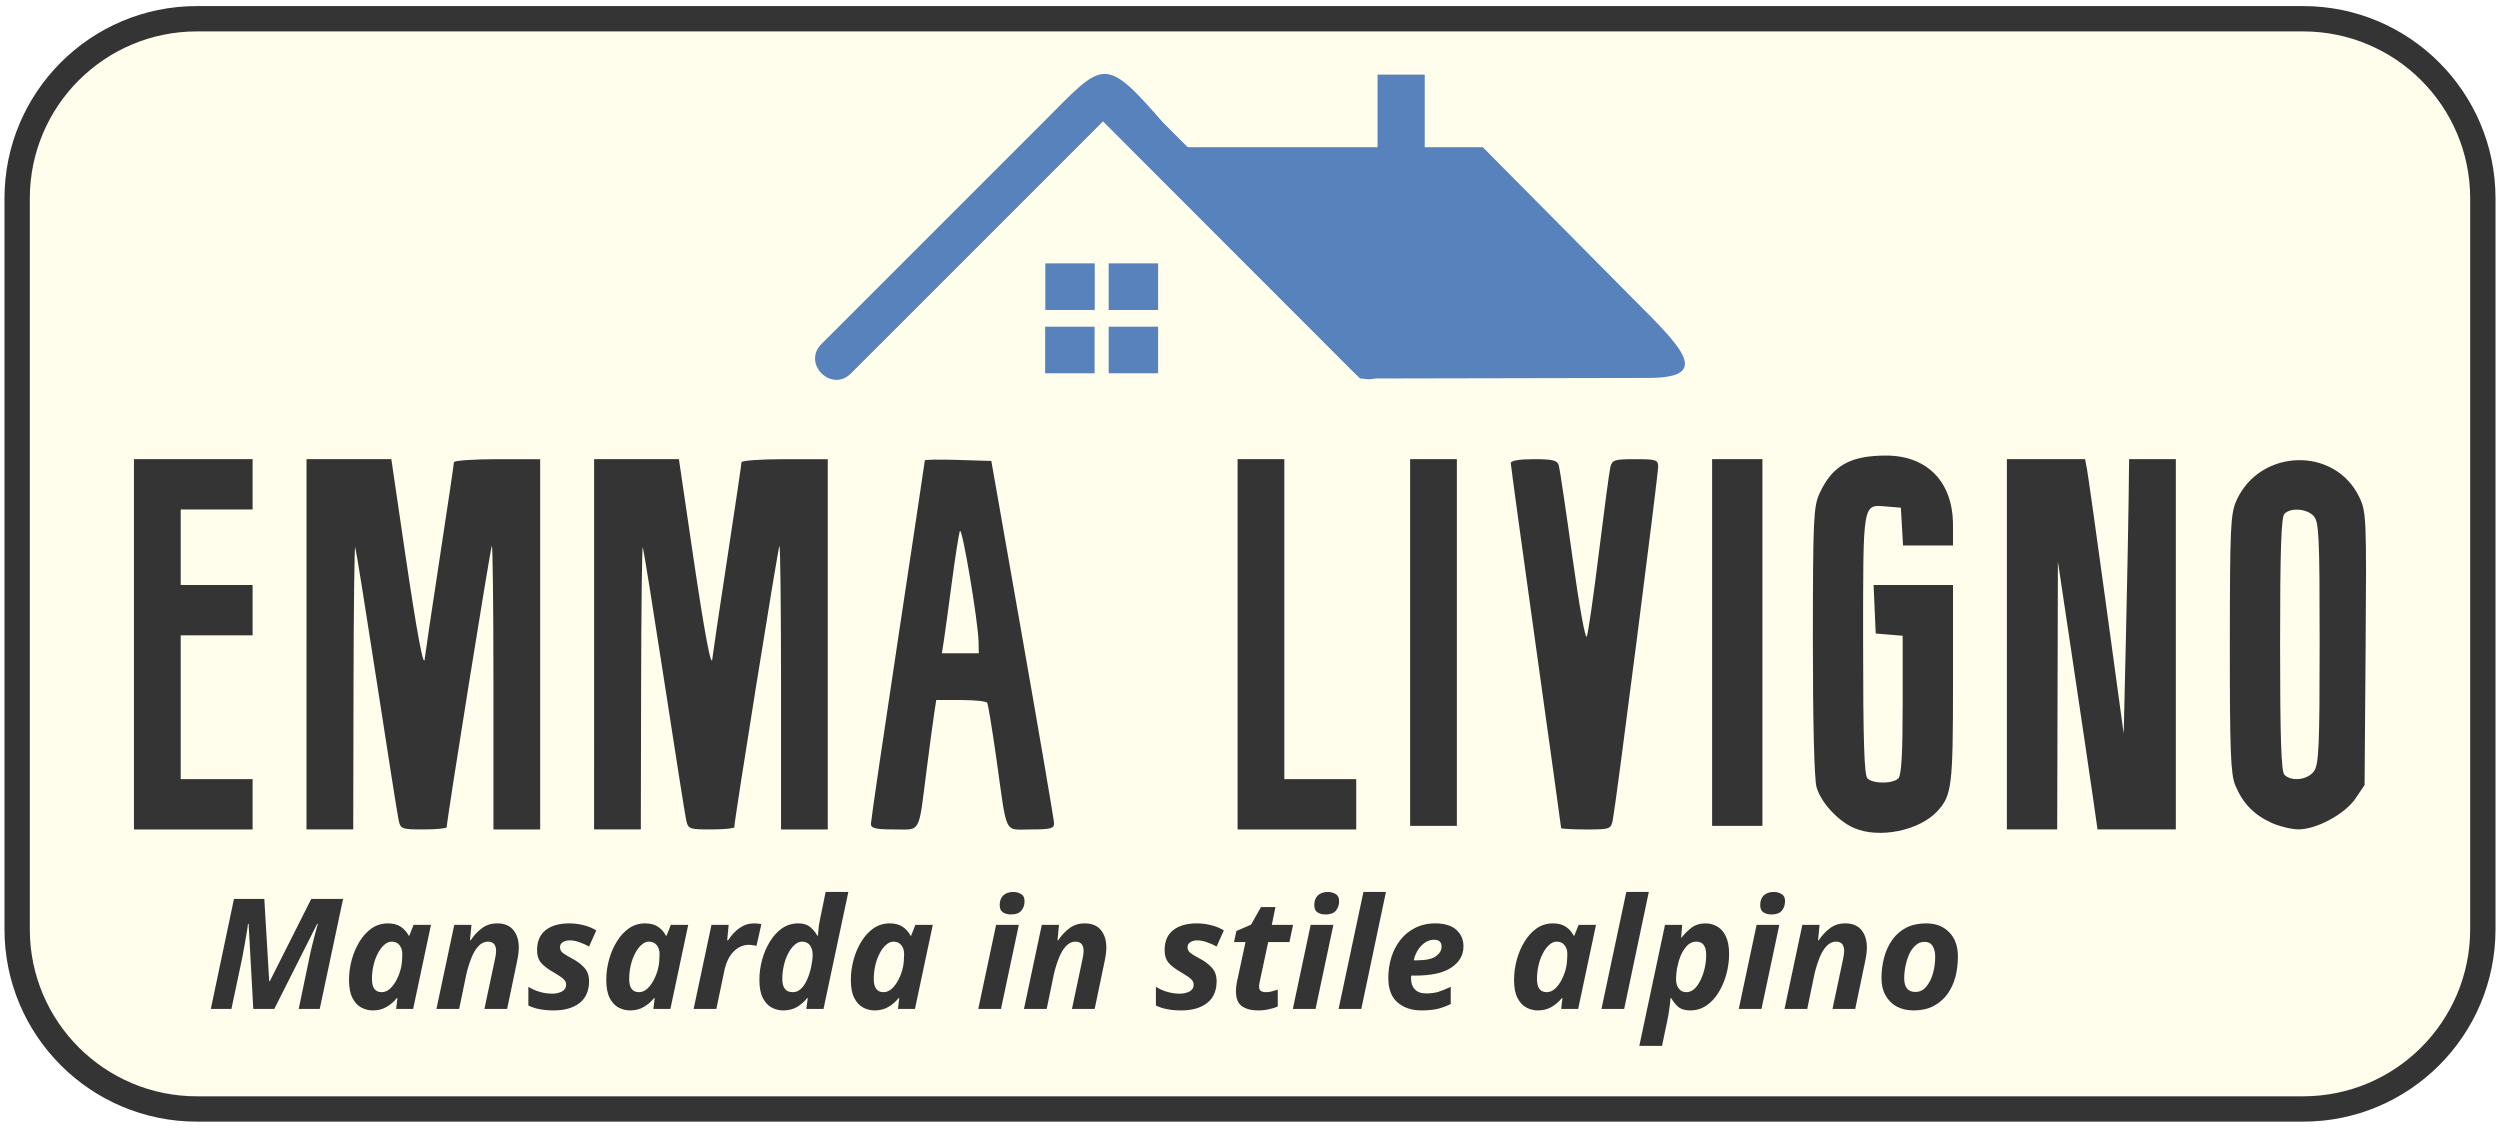
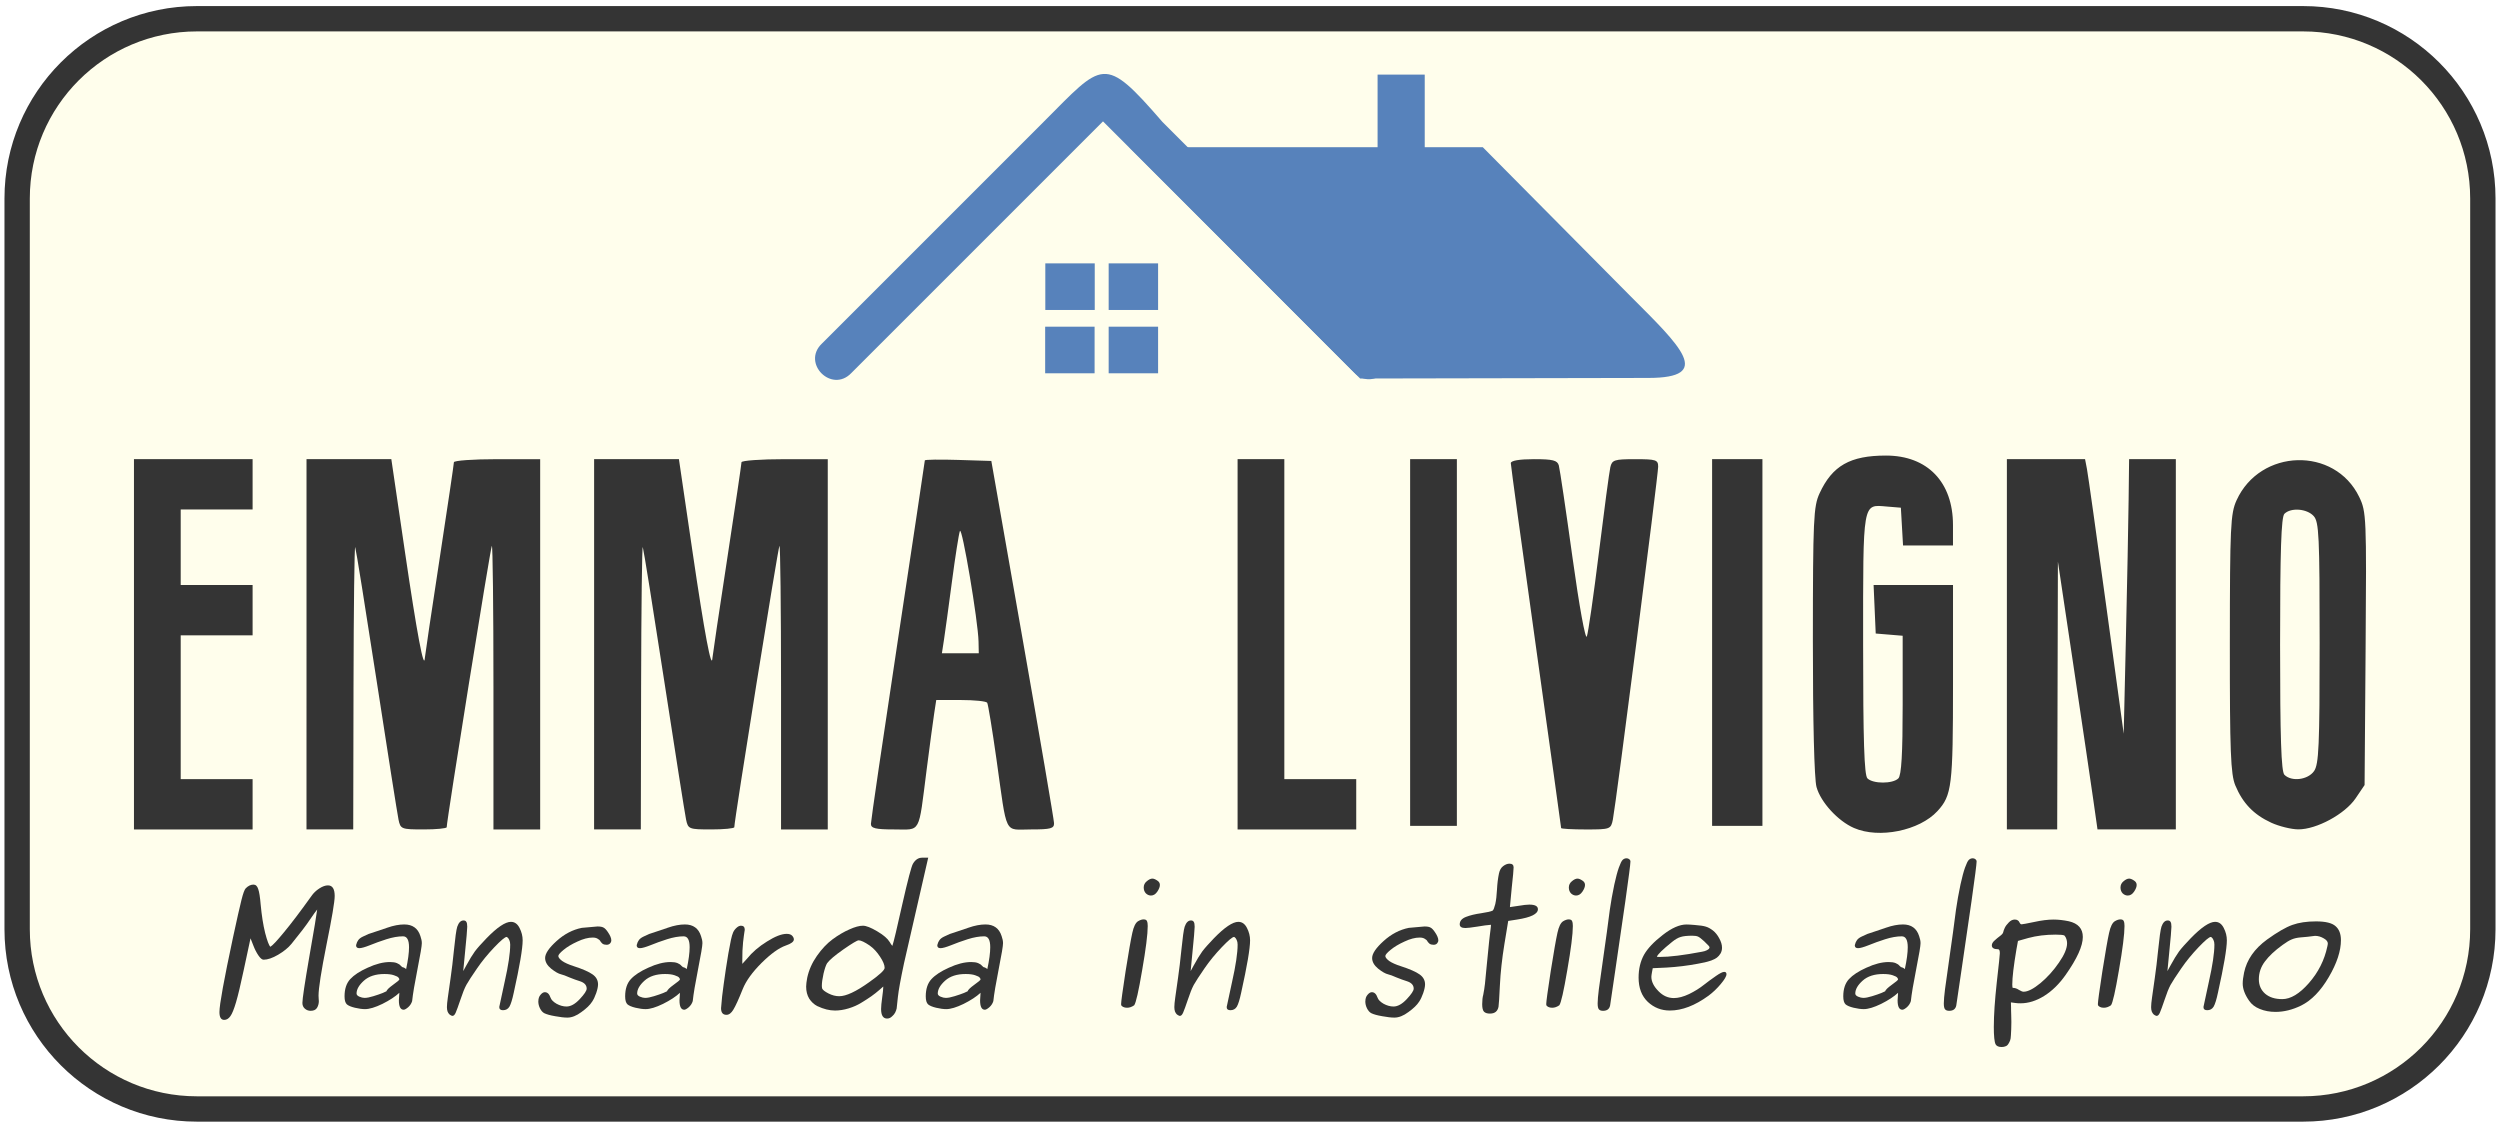
<svg xmlns="http://www.w3.org/2000/svg" width="184mm" height="83mm" viewBox="0 0 184 83" version="1.1" id="svg8">
  <defs id="defs2" />
  <g id="layer1" transform="translate(0,-214)">
    <g id="g833" transform="translate(-2.16739,114.9832)">
      <g id="g860" transform="translate(-3.1271368e-8,-4.034642)">
        <rect style="opacity:1;vector-effect:none;fill:#fffeec;fill-opacity:1;fill-rule:nonzero;stroke:#343434;stroke-width:1.865;stroke-linecap:round;stroke-linejoin:miter;stroke-miterlimit:4;stroke-dasharray:none;stroke-dashoffset:0;stroke-opacity:1" id="rect906" width="181.476" height="80.241" x="3.429" y="104.431" ry="13.229" />
        <g id="g888" transform="translate(-3.491568,-4.7625)">
          <path style="color:#000000;font-style:normal;font-variant:normal;font-weight:normal;font-stretch:normal;font-size:medium;line-height:normal;font-family:sans-serif;font-variant-ligatures:normal;font-variant-position:normal;font-variant-caps:normal;font-variant-numeric:normal;font-variant-alternates:normal;font-feature-settings:normal;text-indent:0;text-align:start;text-decoration:none;text-decoration-line:none;text-decoration-style:solid;text-decoration-color:#000000;letter-spacing:normal;word-spacing:normal;text-transform:none;writing-mode:lr-tb;direction:ltr;text-orientation:mixed;dominant-baseline:auto;baseline-shift:baseline;text-anchor:start;white-space:normal;shape-padding:0;clip-rule:nonzero;display:inline;overflow:visible;visibility:visible;opacity:1;isolation:auto;mix-blend-mode:normal;color-interpolation:sRGB;color-interpolation-filters:linearRGB;solid-color:#000000;solid-opacity:1;vector-effect:none;fill:#5782bb;fill-opacity:1;fill-rule:nonzero;stroke:none;stroke-width:3.065;stroke-linecap:round;stroke-linejoin:miter;stroke-miterlimit:4;stroke-dasharray:none;stroke-dashoffset:0;stroke-opacity:1;color-rendering:auto;image-rendering:auto;shape-rendering:auto;text-rendering:auto;enable-background:accumulate" d="m 82.476,116.776 -16.328,16.328 c -1.508,1.445 0.724,3.675 2.168,2.166 l 18.523,-18.523 18.477,18.477 c 1.444,1.509 3.675,-0.721 2.168,-2.166 L 91.213,116.786 c -4.337,-5.006 -4.351,-4.396 -8.737,-0.01 z" id="path830" />
          <path style="color:#000000;font-style:normal;font-variant:normal;font-weight:normal;font-stretch:normal;font-size:medium;line-height:normal;font-family:sans-serif;font-variant-ligatures:normal;font-variant-position:normal;font-variant-caps:normal;font-variant-numeric:normal;font-variant-alternates:normal;font-feature-settings:normal;text-indent:0;text-align:start;text-decoration:none;text-decoration-line:none;text-decoration-style:solid;text-decoration-color:#000000;letter-spacing:normal;word-spacing:normal;text-transform:none;writing-mode:lr-tb;direction:ltr;text-orientation:mixed;dominant-baseline:auto;baseline-shift:baseline;text-anchor:start;white-space:normal;shape-padding:0;clip-rule:nonzero;display:inline;overflow:visible;visibility:visible;opacity:1;isolation:auto;mix-blend-mode:normal;color-interpolation:sRGB;color-interpolation-filters:linearRGB;solid-color:#000000;solid-opacity:1;vector-effect:none;fill:#5782bb;fill-opacity:1;fill-rule:nonzero;stroke:none;stroke-width:3.065;stroke-linecap:round;stroke-linejoin:miter;stroke-miterlimit:4;stroke-dasharray:none;stroke-dashoffset:0;stroke-opacity:1;color-rendering:auto;image-rendering:auto;shape-rendering:auto;text-rendering:auto;enable-background:accumulate" d="m 88.781,118.648 16.984,17.025 21.204,-0.043 c 4.841,0 2.405,-2.305 -1.283,-5.994 l -10.894,-10.988 z" id="path836" />
          <path style="color:#000000;font-style:normal;font-variant:normal;font-weight:normal;font-stretch:normal;font-size:medium;line-height:normal;font-family:sans-serif;font-variant-ligatures:normal;font-variant-position:normal;font-variant-caps:normal;font-variant-numeric:normal;font-variant-alternates:normal;font-feature-settings:normal;text-indent:0;text-align:start;text-decoration:none;text-decoration-line:none;text-decoration-style:solid;text-decoration-color:#000000;letter-spacing:normal;word-spacing:normal;text-transform:none;writing-mode:lr-tb;direction:ltr;text-orientation:mixed;dominant-baseline:auto;baseline-shift:baseline;text-anchor:start;white-space:normal;shape-padding:0;clip-rule:nonzero;display:inline;overflow:visible;visibility:visible;opacity:1;isolation:auto;mix-blend-mode:normal;color-interpolation:sRGB;color-interpolation-filters:linearRGB;solid-color:#000000;solid-opacity:1;vector-effect:none;fill:#5782bb;fill-opacity:1;fill-rule:nonzero;stroke:none;stroke-width:1.865;stroke-linecap:butt;stroke-linejoin:miter;stroke-miterlimit:4;stroke-dasharray:none;stroke-dashoffset:0;stroke-opacity:1;color-rendering:auto;image-rendering:auto;shape-rendering:auto;text-rendering:auto;enable-background:accumulate" d="m 107.049,113.305 v 7.168 h 1.605 v 0.023 h 1.865 v -7.191 z" id="path838" />
          <path style="opacity:1;vector-effect:none;fill:#5782bb;fill-opacity:1;fill-rule:nonzero;stroke:none;stroke-width:2.349;stroke-linecap:round;stroke-linejoin:miter;stroke-miterlimit:4;stroke-dasharray:none;stroke-dashoffset:0;stroke-opacity:1" d="m 82.594,127.198 h 3.638 v 3.43 h -3.638 z" id="rect846" />
          <path style="opacity:1;vector-effect:none;fill:#5782bb;fill-opacity:1;fill-rule:nonzero;stroke:none;stroke-width:2.349;stroke-linecap:round;stroke-linejoin:miter;stroke-miterlimit:4;stroke-dasharray:none;stroke-dashoffset:0;stroke-opacity:1" d="m 87.257,127.198 h 3.638 v 3.43 h -3.638 z" id="rect846-3" />
          <path style="opacity:1;vector-effect:none;fill:#5782bb;fill-opacity:1;fill-rule:nonzero;stroke:none;stroke-width:2.349;stroke-linecap:round;stroke-linejoin:miter;stroke-miterlimit:4;stroke-dasharray:none;stroke-dashoffset:0;stroke-opacity:1" d="m 82.583,131.858 h 3.638 v 3.43 h -3.638 z" id="rect846-6" />
          <path style="opacity:1;vector-effect:none;fill:#5782bb;fill-opacity:1;fill-rule:nonzero;stroke:none;stroke-width:2.349;stroke-linecap:round;stroke-linejoin:miter;stroke-miterlimit:4;stroke-dasharray:none;stroke-dashoffset:0;stroke-opacity:1" d="m 87.257,131.858 h 3.638 v 3.43 h -3.638 z" id="rect846-3-7" />
        </g>
        <g transform="translate(1.247425e-7,-10.05417)" id="g845">
          <path id="path826" d="m 138.621,174.046 c -1.184,-0.516 -2.448,-1.897 -2.758,-3.014 -0.165,-0.593 -0.271,-4.852 -0.268,-10.771 0.004,-8.954 0.046,-9.88 0.493,-10.848 0.938,-2.033 2.249,-2.778 4.888,-2.778 3.049,0 4.931,1.95 4.931,5.111 v 1.504 h -1.838 -1.838 l -0.08,-1.389 -0.08,-1.389 -1.011,-0.083 c -1.831,-0.151 -1.767,-0.517 -1.767,10.117 0,7.092 0.082,9.654 0.318,9.889 0.41,0.41 1.865,0.41 2.275,0 0.225,-0.225 0.318,-1.802 0.318,-5.408 v -5.09 l -0.992,-0.082 -0.992,-0.082 -0.078,-1.786 -0.078,-1.786 h 2.922 2.923 v 7.259 c 0,7.522 -0.086,8.226 -1.142,9.379 -1.326,1.446 -4.301,2.051 -6.143,1.248 z M 12.027,160.526 v -13.626 h 4.366 4.366 v 1.852 1.852 h -2.646 -2.646 v 2.778 2.778 h 2.646 2.646 v 1.852 1.852 h -2.646 -2.646 v 5.292 5.292 h 2.646 2.646 v 1.852 1.852 H 16.393 12.027 Z m 12.7,0 v -13.626 h 3.121 3.121 l 1.001,6.813 c 0.89,6.055 1.404,8.793 1.467,7.81 0.011,-0.179 0.497,-3.441 1.079,-7.247 0.582,-3.806 1.058,-7.023 1.058,-7.148 0,-0.125 1.429,-0.227 3.175,-0.227 h 3.175 v 13.626 13.626 H 40.205 38.485 V 163.657 c 0,-5.772 -0.053,-10.442 -0.118,-10.377 -0.098,0.098 -3.322,20.194 -3.322,20.707 0,0.091 -0.764,0.165 -1.699,0.165 -1.64,0 -1.704,-0.025 -1.849,-0.728 -0.083,-0.4 -0.81,-5.014 -1.616,-10.253 -0.806,-5.239 -1.513,-9.644 -1.57,-9.79 -0.057,-0.146 -0.113,4.468 -0.125,10.253 l -0.021,10.517 h -1.72 -1.72 z m 21.167,0 v -13.626 h 3.121 3.121 l 1.001,6.813 c 0.89,6.055 1.404,8.793 1.467,7.81 0.011,-0.179 0.497,-3.441 1.079,-7.247 0.582,-3.806 1.058,-7.023 1.058,-7.148 0,-0.125 1.429,-0.227 3.175,-0.227 h 3.175 v 13.626 13.626 H 61.372 59.652 V 163.657 c 0,-5.772 -0.053,-10.442 -0.118,-10.377 -0.098,0.098 -3.322,20.194 -3.322,20.707 0,0.091 -0.764,0.165 -1.699,0.165 -1.64,0 -1.704,-0.025 -1.851,-0.728 -0.084,-0.4 -0.811,-5.014 -1.616,-10.253 -0.805,-5.239 -1.511,-9.644 -1.568,-9.79 -0.057,-0.146 -0.113,4.468 -0.125,10.253 l -0.021,10.517 h -1.72 -1.72 z m 20.373,13.216 c 0,-0.225 0.893,-6.311 1.984,-13.525 1.091,-7.213 1.984,-13.165 1.984,-13.226 0,-0.061 1.101,-0.077 2.447,-0.035 l 2.447,0.076 2.301,13.097 c 1.266,7.203 2.307,13.305 2.315,13.56 0.012,0.395 -0.239,0.463 -1.701,0.463 -2.008,0 -1.729,0.567 -2.536,-5.157 -0.308,-2.181 -0.615,-4.057 -0.683,-4.167 -0.068,-0.111 -0.94,-0.201 -1.937,-0.201 h -1.813 l -0.152,0.992 c -0.084,0.546 -0.335,2.421 -0.559,4.167 -0.612,4.78 -0.386,4.366 -2.383,4.366 -1.372,0 -1.715,-0.082 -1.715,-0.41 z m 7.921,-13.415 c -0.029,-1.491 -1.22,-8.551 -1.373,-8.136 -0.08,0.218 -0.342,1.885 -0.582,3.704 -0.24,1.819 -0.505,3.754 -0.589,4.299 l -0.153,0.992 h 1.357 1.357 z M 93.254,160.526 v -13.626 h 1.72 1.72 v 11.774 11.774 h 2.646 2.646 v 1.852 1.852 H 97.62 93.254 Z m 23.812,13.522 c 0,-0.057 -0.833,-6.057 -1.852,-13.334 -1.019,-7.276 -1.852,-13.361 -1.852,-13.522 0,-0.183 0.636,-0.292 1.702,-0.292 1.395,0 1.726,0.084 1.833,0.463 0.072,0.255 0.524,3.299 1.004,6.766 0.497,3.585 0.953,6.095 1.058,5.821 0.102,-0.265 0.501,-3.042 0.887,-6.17 0.386,-3.129 0.765,-5.956 0.841,-6.284 0.126,-0.541 0.294,-0.595 1.83,-0.595 1.539,0 1.691,0.05 1.691,0.553 0,0.637 -3.111,24.876 -3.334,25.972 -0.144,0.709 -0.193,0.728 -1.979,0.728 -1.007,0 -1.831,-0.047 -1.831,-0.104 z m 32.808,-13.522 v -13.626 h 2.877 2.877 l 0.14,0.728 c 0.077,0.4 0.717,4.947 1.422,10.103 l 1.282,9.375 0.164,-7.127 c 0.09,-3.92 0.179,-8.466 0.198,-10.103 l 0.035,-2.977 h 1.72 1.72 v 13.626 13.626 h -2.883 -2.883 l -0.31,-2.183 c -0.17,-1.201 -0.826,-5.636 -1.457,-9.856 l -1.147,-7.673 -0.026,9.856 -0.026,9.856 h -1.852 -1.852 z m 19.447,13.126 c -1.281,-0.591 -2.087,-1.429 -2.633,-2.736 -0.344,-0.824 -0.409,-2.491 -0.404,-10.447 0.005,-8.613 0.05,-9.564 0.492,-10.537 1.736,-3.823 7.225,-3.977 9.027,-0.255 0.529,1.093 0.545,1.476 0.473,11.17 l -0.075,10.038 -0.661,0.977 c -0.785,1.16 -2.878,2.293 -4.219,2.285 -0.517,-0.003 -1.416,-0.226 -1.999,-0.494 z m 3.16,-3.792 c 0.353,-0.504 0.412,-1.856 0.412,-9.438 0,-7.864 -0.049,-8.904 -0.438,-9.334 -0.497,-0.549 -1.681,-0.641 -2.155,-0.166 -0.235,0.235 -0.318,2.734 -0.318,9.604 0,6.87 0.083,9.369 0.318,9.604 0.526,0.526 1.727,0.377 2.181,-0.271 z m -66.528,-9.466 v -13.494 h 1.72 1.72 v 13.494 13.494 h -1.72 -1.72 z m 22.225,0 v -13.494 h 1.852 1.852 v 13.494 13.494 h -1.852 -1.852 z" style="fill:#343434;fill-opacity:1;stroke-width:0.265" />
-           <text xml:space="preserve" style="font-style:normal;font-weight:normal;font-size:11.329px;line-height:1.25;font-family:sans-serif;letter-spacing:0px;word-spacing:0px;fill:#343434;fill-opacity:1;stroke:none;stroke-width:0.283" x="17.388" y="187.366" id="text840">
-             <tspan id="tspan838" x="17.388" y="187.366" style="font-style:oblique;font-variant:normal;font-weight:bold;font-stretch:normal;font-family:Purisa;-inkscape-font-specification:'Purisa Bold Oblique';fill:#343434;fill-opacity:1;stroke-width:0.283">Mansarda in stile alpino</tspan>
-           </text>
+           <g aria-label="Mansarda in stile alpino" style="font-style:normal;font-weight:normal;font-size:11.329px;line-height:1.25;font-family:sans-serif;letter-spacing:0px;word-spacing:0px;fill:#343434;fill-opacity:1;stroke:none;stroke-width:0.283" id="text840">
+             <path d="m 25.035,187.502 q -0.249,0 -0.43,-0.159 -0.181,-0.159 -0.181,-0.419 0,-0.453 0.51,-3.41 0.521,-2.968 0.578,-3.467 -0.136,0.159 -0.544,0.759 -0.397,0.6 -1.348,1.767 -0.351,0.43 -0.986,0.804 -0.623,0.363 -1.065,0.363 -0.17,0 -0.385,-0.317 -0.215,-0.317 -0.374,-0.736 l -0.204,-0.521 -0.51,2.379 q -0.329,1.552 -0.555,2.322 -0.227,0.77 -0.419,1.031 -0.193,0.272 -0.453,0.272 -0.351,0 -0.351,-0.578 0,-0.816 0.997,-5.483 0.442,-2.05 0.623,-2.764 0.181,-0.725 0.317,-0.861 0.272,-0.272 0.566,-0.272 0.249,0 0.351,0.329 0.113,0.317 0.181,1.144 0.113,1.212 0.329,2.084 0.227,0.872 0.385,1.02 0.238,-0.136 1.008,-1.076 0.782,-0.94 2.016,-2.662 0.227,-0.329 0.578,-0.555 0.351,-0.227 0.634,-0.227 0.498,0 0.498,0.782 0,0.612 -0.6,3.568 -0.589,2.957 -0.589,3.772 0,0.113 0.011,0.238 0.011,0.125 0.011,0.159 0,0.272 -0.136,0.498 -0.136,0.215 -0.464,0.215 z" style="font-style:oblique;font-variant:normal;font-weight:bold;font-stretch:normal;font-family:Purisa;-inkscape-font-specification:'Purisa Bold Oblique';fill:#343434;fill-opacity:1;stroke-width:0.283" id="path827" />
+             <path d="m 28.411,186.233 q 0,0.136 0.204,0.227 0.215,0.091 0.385,0.091 0.249,0 0.646,-0.125 0.408,-0.125 0.691,-0.238 l 0.272,-0.125 q 0.034,-0.147 0.487,-0.476 0.464,-0.329 0.464,-0.397 0,-0.057 -0.068,-0.136 -0.057,-0.079 -0.329,-0.17 -0.261,-0.091 -0.702,-0.091 -0.963,0 -1.507,0.487 -0.544,0.487 -0.544,0.952 z m 4.803,-3.716 q 0,0.306 -0.317,1.903 -0.317,1.597 -0.397,2.368 -0.079,0.261 -0.295,0.453 -0.215,0.181 -0.329,0.181 -0.351,0 -0.351,-0.691 0,-0.079 0.034,-0.555 -0.453,0.419 -1.246,0.816 -0.793,0.385 -1.28,0.385 -0.317,0 -0.748,-0.102 -0.419,-0.102 -0.589,-0.249 -0.17,-0.159 -0.17,-0.589 0,-0.816 0.419,-1.269 0.419,-0.453 1.28,-0.838 0.906,-0.419 1.643,-0.419 0.317,0 0.51,0.079 0.193,0.079 0.283,0.193 0.102,0.102 0.113,0.102 0.17,0.034 0.283,0.147 0.215,-0.997 0.215,-1.609 0,-0.804 -0.442,-0.804 -0.544,0 -1.223,0.215 -0.668,0.215 -1.223,0.442 -0.544,0.215 -0.77,0.215 -0.238,0 -0.238,-0.204 0,-0.011 0,-0.023 0.011,-0.023 0.011,-0.034 0.045,-0.193 0.147,-0.329 0.102,-0.147 0.34,-0.261 0.249,-0.125 0.419,-0.193 0.181,-0.068 0.646,-0.215 0.464,-0.147 0.736,-0.249 0.68,-0.238 1.246,-0.238 0.918,0 1.19,0.861 0.102,0.283 0.102,0.51 z" style="font-style:oblique;font-variant:normal;font-weight:bold;font-stretch:normal;font-family:Purisa;-inkscape-font-specification:'Purisa Bold Oblique';fill:#343434;fill-opacity:1;stroke-width:0.283" id="path829" />
+             <path d="m 39.774,180.954 q 0.408,0 0.634,0.453 0.227,0.442 0.227,0.906 0,0.906 -0.657,3.863 -0.159,0.748 -0.317,1.02 -0.159,0.261 -0.476,0.261 -0.272,0 -0.272,-0.238 0,-0.045 0.397,-1.847 0.408,-1.813 0.408,-2.742 0,-0.204 -0.068,-0.34 -0.068,-0.147 -0.125,-0.181 -0.045,-0.045 -0.068,-0.045 -0.181,0 -0.906,0.759 -0.725,0.759 -1.269,1.552 -0.578,0.838 -0.793,1.223 -0.204,0.385 -0.419,1.042 -0.261,0.77 -0.363,0.997 -0.102,0.238 -0.238,0.238 -0.045,0 -0.102,-0.034 -0.057,-0.023 -0.136,-0.091 -0.068,-0.068 -0.125,-0.204 -0.045,-0.136 -0.045,-0.317 0,-0.238 0.068,-0.714 0.068,-0.487 0.204,-1.439 0.136,-0.952 0.238,-1.982 0.147,-1.461 0.249,-1.779 0.159,-0.464 0.464,-0.464 0.147,0 0.204,0.102 0.068,0.091 0.068,0.363 0,0.272 -0.17,1.971 l -0.125,1.291 0.204,-0.374 q 0.397,-0.725 0.646,-1.065 0.249,-0.34 0.861,-0.974 1.178,-1.212 1.801,-1.212 z" style="font-style:oblique;font-variant:normal;font-weight:bold;font-stretch:normal;font-family:Purisa;-inkscape-font-specification:'Purisa Bold Oblique';fill:#343434;fill-opacity:1;stroke-width:0.283" id="path831" />
+             <path d="m 41.79,186.8 q 0,-0.295 0.159,-0.476 0.159,-0.193 0.317,-0.193 0.283,0 0.419,0.397 0.079,0.238 0.442,0.453 0.374,0.204 0.736,0.204 0.464,0 0.974,-0.544 0.51,-0.544 0.51,-0.77 0,-0.385 -0.487,-0.544 -0.363,-0.113 -0.782,-0.283 -0.408,-0.181 -0.612,-0.227 -0.295,-0.068 -0.736,-0.419 -0.442,-0.363 -0.442,-0.782 0,-0.487 0.838,-1.246 0.85,-0.77 1.858,-0.974 l 1.156,-0.102 q 0.306,0 0.442,0.079 0.147,0.068 0.329,0.34 0.249,0.363 0.249,0.6 0,0.125 -0.091,0.227 -0.091,0.102 -0.261,0.102 -0.181,0 -0.295,-0.079 -0.102,-0.091 -0.159,-0.181 -0.045,-0.102 -0.193,-0.181 -0.136,-0.091 -0.374,-0.091 -0.498,0 -1.122,0.295 -0.623,0.283 -1.02,0.612 -0.385,0.317 -0.385,0.453 0,0.147 0.283,0.363 0.295,0.204 0.861,0.385 0.974,0.317 1.371,0.6 0.408,0.283 0.408,0.736 0,0.249 -0.136,0.646 -0.136,0.385 -0.295,0.623 -0.238,0.374 -0.793,0.77 -0.544,0.408 -1.031,0.408 -0.351,0 -0.895,-0.102 -0.544,-0.091 -0.816,-0.227 -0.181,-0.102 -0.306,-0.351 -0.125,-0.249 -0.125,-0.521 z" style="font-style:oblique;font-variant:normal;font-weight:bold;font-stretch:normal;font-family:Purisa;-inkscape-font-specification:'Purisa Bold Oblique';fill:#343434;fill-opacity:1;stroke-width:0.283" id="path833" />
+             <path d="m 49.063,186.233 q 0,0.136 0.204,0.227 0.215,0.091 0.385,0.091 0.249,0 0.646,-0.125 0.408,-0.125 0.691,-0.238 l 0.272,-0.125 q 0.034,-0.147 0.487,-0.476 0.464,-0.329 0.464,-0.397 0,-0.057 -0.068,-0.136 -0.057,-0.079 -0.329,-0.17 -0.261,-0.091 -0.702,-0.091 -0.963,0 -1.507,0.487 -0.544,0.487 -0.544,0.952 z m 4.803,-3.716 q 0,0.306 -0.317,1.903 -0.317,1.597 -0.396,2.368 -0.079,0.261 -0.295,0.453 -0.215,0.181 -0.329,0.181 -0.351,0 -0.351,-0.691 0,-0.079 0.034,-0.555 -0.453,0.419 -1.246,0.816 -0.793,0.385 -1.28,0.385 -0.317,0 -0.748,-0.102 -0.419,-0.102 -0.589,-0.249 -0.17,-0.159 -0.17,-0.589 0,-0.816 0.419,-1.269 0.419,-0.453 1.28,-0.838 0.906,-0.419 1.643,-0.419 0.317,0 0.51,0.079 0.193,0.079 0.283,0.193 0.102,0.102 0.113,0.102 0.17,0.034 0.283,0.147 0.215,-0.997 0.215,-1.609 0,-0.804 -0.442,-0.804 -0.544,0 -1.223,0.215 -0.668,0.215 -1.223,0.442 -0.544,0.215 -0.77,0.215 -0.238,0 -0.238,-0.204 0,-0.011 0,-0.023 0.011,-0.023 0.011,-0.034 0.045,-0.193 0.147,-0.329 0.102,-0.147 0.34,-0.261 0.249,-0.125 0.419,-0.193 0.181,-0.068 0.646,-0.215 0.464,-0.147 0.736,-0.249 0.68,-0.238 1.246,-0.238 0.918,0 1.189,0.861 0.102,0.283 0.102,0.51 z" style="font-style:oblique;font-variant:normal;font-weight:bold;font-stretch:normal;font-family:Purisa;-inkscape-font-specification:'Purisa Bold Oblique';fill:#343434;fill-opacity:1;stroke-width:0.283" id="path835" />
+             <path d="m 56.982,181.543 q 0,0.011 -0.023,0.136 -0.011,0.113 -0.045,0.317 -0.023,0.204 -0.057,0.464 -0.023,0.261 -0.045,0.623 -0.011,0.363 -0.011,0.736 v 0.227 q 0.147,-0.147 0.351,-0.385 0.566,-0.702 1.461,-1.257 0.895,-0.566 1.45,-0.566 0.283,0 0.408,0.136 0.125,0.136 0.125,0.272 0,0.249 -0.6,0.453 -0.748,0.261 -1.779,1.28 -1.02,1.02 -1.382,1.915 -0.453,1.133 -0.691,1.518 -0.227,0.385 -0.51,0.385 -0.397,0 -0.397,-0.487 0,-0.113 0.079,-0.872 0.091,-0.77 0.272,-1.994 0.181,-1.223 0.374,-2.152 0.079,-0.374 0.17,-0.578 0.102,-0.215 0.306,-0.374 0.136,-0.102 0.272,-0.102 0.272,0 0.272,0.306 z" style="font-style:oblique;font-variant:normal;font-weight:bold;font-stretch:normal;font-family:Purisa;-inkscape-font-specification:'Purisa Bold Oblique';fill:#343434;fill-opacity:1;stroke-width:0.283" id="path837" />
+             <path d="m 66.18,182.699 q -0.566,-0.385 -0.816,-0.385 -0.159,0 -1.122,0.668 -0.952,0.668 -1.201,1.02 -0.125,0.193 -0.261,0.759 -0.125,0.566 -0.125,0.895 0,0.113 0.023,0.204 0.068,0.159 0.464,0.363 0.397,0.204 0.793,0.204 0.759,0 2.186,-1.02 1.156,-0.816 1.156,-1.065 0,-0.317 -0.34,-0.827 -0.34,-0.521 -0.759,-0.816 z m -2.572,4.781 q -0.283,0 -0.612,-0.079 -0.317,-0.079 -0.68,-0.249 -0.351,-0.181 -0.589,-0.544 -0.227,-0.374 -0.227,-0.884 0,-0.238 0.079,-0.657 0.181,-0.85 0.714,-1.609 0.532,-0.759 1.156,-1.223 0.634,-0.464 1.235,-0.725 0.6,-0.272 0.997,-0.272 0.351,0 1.042,0.408 0.691,0.408 0.918,0.782 0.125,0.215 0.204,0.295 0.136,-0.385 0.736,-3.081 0.612,-2.696 0.782,-2.968 0.261,-0.442 0.668,-0.442 h 0.453 l -1.779,7.76 q -0.374,1.756 -0.453,2.492 -0.068,0.736 -0.091,0.85 -0.034,0.136 -0.102,0.283 -0.068,0.147 -0.238,0.295 -0.159,0.159 -0.363,0.159 -0.442,0 -0.442,-0.702 0,-0.272 0.079,-0.838 0.079,-0.578 0.079,-0.759 v -0.057 q -0.011,0.011 -0.283,0.249 -0.272,0.238 -0.589,0.464 -0.306,0.215 -0.736,0.476 -0.419,0.261 -0.94,0.419 -0.521,0.159 -1.02,0.159 z" style="font-style:oblique;font-variant:normal;font-weight:bold;font-stretch:normal;font-family:Purisa;-inkscape-font-specification:'Purisa Bold Oblique';fill:#343434;fill-opacity:1;stroke-width:0.283" id="path839" />
+             <path d="m 71.188,186.233 q 0,0.136 0.204,0.227 0.215,0.091 0.385,0.091 0.249,0 0.646,-0.125 0.408,-0.125 0.691,-0.238 l 0.272,-0.125 q 0.034,-0.147 0.487,-0.476 0.464,-0.329 0.464,-0.397 0,-0.057 -0.068,-0.136 -0.057,-0.079 -0.329,-0.17 -0.261,-0.091 -0.702,-0.091 -0.963,0 -1.507,0.487 -0.544,0.487 -0.544,0.952 z m 4.803,-3.716 q 0,0.306 -0.317,1.903 -0.317,1.597 -0.397,2.368 -0.079,0.261 -0.295,0.453 -0.215,0.181 -0.329,0.181 -0.351,0 -0.351,-0.691 0,-0.079 0.034,-0.555 -0.453,0.419 -1.246,0.816 -0.793,0.385 -1.28,0.385 -0.317,0 -0.748,-0.102 -0.419,-0.102 -0.589,-0.249 -0.17,-0.159 -0.17,-0.589 0,-0.816 0.419,-1.269 0.419,-0.453 1.28,-0.838 0.906,-0.419 1.643,-0.419 0.317,0 0.51,0.079 0.193,0.079 0.283,0.193 0.102,0.102 0.113,0.102 0.17,0.034 0.283,0.147 0.215,-0.997 0.215,-1.609 0,-0.804 -0.442,-0.804 -0.544,0 -1.223,0.215 -0.668,0.215 -1.223,0.442 -0.544,0.215 -0.77,0.215 -0.238,0 -0.238,-0.204 0,-0.011 0,-0.023 0.011,-0.023 0.011,-0.034 0.045,-0.193 0.147,-0.329 0.102,-0.147 0.34,-0.261 0.249,-0.125 0.419,-0.193 0.181,-0.068 0.646,-0.215 0.464,-0.147 0.736,-0.249 0.68,-0.238 1.246,-0.238 0.918,0 1.19,0.861 0.102,0.283 0.102,0.51 z" style="font-style:oblique;font-variant:normal;font-weight:bold;font-stretch:normal;font-family:Purisa;-inkscape-font-specification:'Purisa Bold Oblique';fill:#343434;fill-opacity:1;stroke-width:0.283" id="path841" />
+             <path d="m 86.334,180.773 q 0.204,0 0.249,0.125 0.057,0.113 0.057,0.363 0,0.895 -0.408,3.24 -0.396,2.345 -0.589,2.594 -0.261,0.181 -0.521,0.181 -0.17,0 -0.283,-0.057 -0.102,-0.057 -0.136,-0.102 -0.023,-0.057 -0.023,-0.091 0,-0.283 0.329,-2.424 0.34,-2.141 0.498,-2.843 0.147,-0.68 0.419,-0.85 0.227,-0.136 0.408,-0.136 z m 0.011,-2.345 q 0,-0.283 0.227,-0.464 0.227,-0.193 0.408,-0.193 0.147,0 0.351,0.136 0.204,0.125 0.204,0.329 0,0.215 -0.193,0.498 -0.193,0.283 -0.464,0.283 -0.204,0 -0.374,-0.159 -0.159,-0.17 -0.159,-0.43 z" style="font-style:oblique;font-variant:normal;font-weight:bold;font-stretch:normal;font-family:Purisa;-inkscape-font-specification:'Purisa Bold Oblique';fill:#343434;fill-opacity:1;stroke-width:0.283" id="path843" />
+             <path d="m 93.312,180.954 q 0.408,0 0.634,0.453 0.227,0.442 0.227,0.906 0,0.906 -0.657,3.863 -0.159,0.748 -0.317,1.02 -0.159,0.261 -0.476,0.261 -0.272,0 -0.272,-0.238 0,-0.045 0.397,-1.847 0.408,-1.813 0.408,-2.742 0,-0.204 -0.068,-0.34 -0.068,-0.147 -0.125,-0.181 -0.045,-0.045 -0.068,-0.045 -0.181,0 -0.906,0.759 -0.725,0.759 -1.269,1.552 -0.578,0.838 -0.793,1.223 -0.204,0.385 -0.419,1.042 -0.261,0.77 -0.363,0.997 -0.102,0.238 -0.238,0.238 -0.045,0 -0.102,-0.034 -0.057,-0.023 -0.136,-0.091 -0.068,-0.068 -0.125,-0.204 -0.045,-0.136 -0.045,-0.317 0,-0.238 0.068,-0.714 0.068,-0.487 0.204,-1.439 0.136,-0.952 0.238,-1.982 0.147,-1.461 0.249,-1.779 0.159,-0.464 0.464,-0.464 0.147,0 0.204,0.102 0.068,0.091 0.068,0.363 0,0.272 -0.17,1.971 l -0.125,1.291 0.204,-0.374 q 0.397,-0.725 0.646,-1.065 0.249,-0.34 0.861,-0.974 1.178,-1.212 1.801,-1.212 z" style="font-style:oblique;font-variant:normal;font-weight:bold;font-stretch:normal;font-family:Purisa;-inkscape-font-specification:'Purisa Bold Oblique';fill:#343434;fill-opacity:1;stroke-width:0.283" id="path845" />
+             <path d="m 102.658,186.8 q 0,-0.295 0.159,-0.476 0.159,-0.193 0.317,-0.193 0.283,0 0.419,0.397 0.079,0.238 0.442,0.453 0.374,0.204 0.736,0.204 0.464,0 0.974,-0.544 0.51,-0.544 0.51,-0.77 0,-0.385 -0.487,-0.544 -0.363,-0.113 -0.782,-0.283 -0.408,-0.181 -0.612,-0.227 -0.295,-0.068 -0.736,-0.419 -0.442,-0.363 -0.442,-0.782 0,-0.487 0.838,-1.246 0.85,-0.77 1.858,-0.974 l 1.156,-0.102 q 0.306,0 0.442,0.079 0.147,0.068 0.329,0.34 0.249,0.363 0.249,0.6 0,0.125 -0.091,0.227 -0.091,0.102 -0.261,0.102 -0.181,0 -0.295,-0.079 -0.102,-0.091 -0.159,-0.181 -0.045,-0.102 -0.193,-0.181 -0.136,-0.091 -0.374,-0.091 -0.498,0 -1.122,0.295 -0.623,0.283 -1.02,0.612 -0.385,0.317 -0.385,0.453 0,0.147 0.283,0.363 0.295,0.204 0.861,0.385 0.974,0.317 1.371,0.6 0.408,0.283 0.408,0.736 0,0.249 -0.136,0.646 -0.136,0.385 -0.295,0.623 -0.238,0.374 -0.793,0.77 -0.544,0.408 -1.031,0.408 -0.351,0 -0.895,-0.102 -0.544,-0.091 -0.816,-0.227 -0.181,-0.102 -0.306,-0.351 -0.125,-0.249 -0.125,-0.521 z" style="font-style:oblique;font-variant:normal;font-weight:bold;font-stretch:normal;font-family:Purisa;-inkscape-font-specification:'Purisa Bold Oblique';fill:#343434;fill-opacity:1;stroke-width:0.283" id="path847" />
+             <path d="m 111.835,187.706 q -0.306,0 -0.442,-0.136 -0.136,-0.136 -0.136,-0.555 0,-0.419 0.079,-0.702 0.079,-0.397 0.125,-0.804 0.045,-0.419 0.125,-1.291 0.079,-0.884 0.181,-1.824 0.034,-0.261 0.057,-0.498 0.034,-0.249 0.045,-0.363 0.011,-0.113 0.023,-0.204 0.011,-0.102 0.011,-0.159 -0.363,0.023 -1.02,0.136 -0.646,0.102 -0.861,0.102 -0.419,0 -0.419,-0.272 0,-0.363 0.453,-0.544 0.464,-0.181 1.122,-0.272 0.668,-0.102 0.85,-0.193 0.091,-0.079 0.193,-0.487 0.091,-0.408 0.125,-1.065 0.034,-0.657 0.147,-1.19 0.079,-0.363 0.306,-0.532 0.238,-0.181 0.464,-0.181 0.306,0 0.306,0.272 0,0.249 -0.136,1.484 -0.125,1.223 -0.136,1.439 0.102,-0.011 0.623,-0.091 0.532,-0.091 0.804,-0.091 0.634,0 0.634,0.34 0,0.521 -1.529,0.759 l -0.657,0.102 -0.283,1.722 q -0.261,1.609 -0.329,3.013 -0.068,1.393 -0.102,1.586 -0.102,0.498 -0.623,0.498 z" style="font-style:oblique;font-variant:normal;font-weight:bold;font-stretch:normal;font-family:Purisa;-inkscape-font-specification:'Purisa Bold Oblique';fill:#343434;fill-opacity:1;stroke-width:0.283" id="path849" />
+             <path d="m 117.623,180.773 q 0.204,0 0.249,0.125 0.057,0.113 0.057,0.363 0,0.895 -0.408,3.24 -0.397,2.345 -0.589,2.594 -0.261,0.181 -0.521,0.181 -0.17,0 -0.283,-0.057 -0.102,-0.057 -0.136,-0.102 -0.023,-0.057 -0.023,-0.091 0,-0.283 0.329,-2.424 0.34,-2.141 0.498,-2.843 0.147,-0.68 0.419,-0.85 0.227,-0.136 0.408,-0.136 z m 0.011,-2.345 q 0,-0.283 0.227,-0.464 0.227,-0.193 0.408,-0.193 0.147,0 0.351,0.136 0.204,0.125 0.204,0.329 0,0.215 -0.193,0.498 -0.193,0.283 -0.464,0.283 -0.204,0 -0.374,-0.159 -0.159,-0.17 -0.159,-0.43 z" style="font-style:oblique;font-variant:normal;font-weight:bold;font-stretch:normal;font-family:Purisa;-inkscape-font-specification:'Purisa Bold Oblique';fill:#343434;fill-opacity:1;stroke-width:0.283" id="path851" />
+             <path d="m 120.977,178.224 q 0.181,-0.827 0.34,-1.269 0.159,-0.442 0.272,-0.555 0.125,-0.125 0.295,-0.125 0.113,0 0.193,0.068 0.091,0.068 0.091,0.17 0,0.272 -0.374,2.911 -0.374,2.64 -0.748,5.143 -0.363,2.492 -0.374,2.538 -0.079,0.397 -0.521,0.397 -0.215,0 -0.306,-0.113 -0.091,-0.102 -0.091,-0.43 0,-0.34 0.091,-1.065 0.102,-0.725 0.34,-2.424 0.249,-1.711 0.464,-3.399 0.125,-0.872 0.329,-1.847 z" style="font-style:oblique;font-variant:normal;font-weight:bold;font-stretch:normal;font-family:Purisa;-inkscape-font-specification:'Purisa Bold Oblique';fill:#343434;fill-opacity:1;stroke-width:0.283" id="path853" />
+             <path d="m 127.944,182.937 q 0.045,-0.057 0.045,-0.102 0,-0.045 -0.057,-0.113 -0.057,-0.068 -0.204,-0.204 l -0.136,-0.136 q -0.295,-0.272 -0.442,-0.34 -0.147,-0.068 -0.43,-0.068 -0.566,0 -0.85,0.091 -0.283,0.079 -0.634,0.363 -1.065,0.861 -1.122,1.099 0.045,0.011 0.193,0.011 1.099,0 3.127,-0.385 0.204,-0.034 0.34,-0.102 0.136,-0.068 0.17,-0.113 z m 0.51,2.005 q 0.442,-0.306 0.612,-0.306 0.17,0 0.17,0.17 0,0.227 -0.43,0.736 -0.419,0.498 -0.895,0.85 -1.495,1.088 -2.843,1.088 -0.94,0 -1.62,-0.634 -0.68,-0.646 -0.68,-1.79 0,-0.952 0.397,-1.677 0.397,-0.702 1.382,-1.461 0.986,-0.77 1.745,-0.77 0.193,0 0.589,0.034 0.6,0.045 0.838,0.125 0.238,0.068 0.521,0.283 0.272,0.215 0.464,0.578 0.204,0.363 0.204,0.691 0,0.238 -0.113,0.43 -0.113,0.181 -0.261,0.295 -0.147,0.113 -0.419,0.215 -0.272,0.091 -0.476,0.136 -0.193,0.045 -0.51,0.102 -1.144,0.215 -2.322,0.283 l -0.997,0.045 -0.057,0.295 q -0.045,0.249 -0.045,0.34 0,0.532 0.532,1.065 0.487,0.498 1.122,0.498 0.498,0 1.122,-0.295 0.623,-0.306 1.076,-0.668 0.464,-0.363 0.895,-0.657 z" style="font-style:oblique;font-variant:normal;font-weight:bold;font-stretch:normal;font-family:Purisa;-inkscape-font-specification:'Purisa Bold Oblique';fill:#343434;fill-opacity:1;stroke-width:0.283" id="path855" />
+             <path d="m 138.717,186.233 q 0,0.136 0.204,0.227 0.215,0.091 0.385,0.091 0.249,0 0.646,-0.125 0.408,-0.125 0.691,-0.238 l 0.272,-0.125 q 0.034,-0.147 0.487,-0.476 0.464,-0.329 0.464,-0.397 0,-0.057 -0.068,-0.136 -0.057,-0.079 -0.329,-0.17 -0.261,-0.091 -0.702,-0.091 -0.963,0 -1.507,0.487 -0.544,0.487 -0.544,0.952 z m 4.803,-3.716 q 0,0.306 -0.317,1.903 -0.317,1.597 -0.397,2.368 -0.079,0.261 -0.295,0.453 -0.215,0.181 -0.329,0.181 -0.351,0 -0.351,-0.691 0,-0.079 0.034,-0.555 -0.453,0.419 -1.246,0.816 -0.793,0.385 -1.28,0.385 -0.317,0 -0.748,-0.102 -0.419,-0.102 -0.589,-0.249 -0.17,-0.159 -0.17,-0.589 0,-0.816 0.419,-1.269 0.419,-0.453 1.28,-0.838 0.906,-0.419 1.643,-0.419 0.317,0 0.51,0.079 0.193,0.079 0.283,0.193 0.102,0.102 0.113,0.102 0.17,0.034 0.283,0.147 0.215,-0.997 0.215,-1.609 0,-0.804 -0.442,-0.804 -0.544,0 -1.223,0.215 -0.668,0.215 -1.223,0.442 -0.544,0.215 -0.77,0.215 -0.238,0 -0.238,-0.204 0,-0.011 0,-0.023 0.011,-0.023 0.011,-0.034 0.045,-0.193 0.147,-0.329 0.102,-0.147 0.34,-0.261 0.249,-0.125 0.419,-0.193 0.181,-0.068 0.646,-0.215 0.464,-0.147 0.736,-0.249 0.68,-0.238 1.246,-0.238 0.918,0 1.19,0.861 0.102,0.283 0.102,0.51 z" style="font-style:oblique;font-variant:normal;font-weight:bold;font-stretch:normal;font-family:Purisa;-inkscape-font-specification:'Purisa Bold Oblique';fill:#343434;fill-opacity:1;stroke-width:0.283" id="path857" />
+             <path d="m 146.455,178.224 q 0.181,-0.827 0.34,-1.269 0.159,-0.442 0.272,-0.555 0.125,-0.125 0.295,-0.125 0.113,0 0.193,0.068 0.091,0.068 0.091,0.17 0,0.272 -0.374,2.911 -0.374,2.64 -0.748,5.143 -0.363,2.492 -0.374,2.538 -0.079,0.397 -0.521,0.397 -0.215,0 -0.306,-0.113 -0.091,-0.102 -0.091,-0.43 0,-0.34 0.091,-1.065 0.102,-0.725 0.34,-2.424 0.249,-1.711 0.464,-3.399 0.125,-0.872 0.329,-1.847 z" style="font-style:oblique;font-variant:normal;font-weight:bold;font-stretch:normal;font-family:Purisa;-inkscape-font-specification:'Purisa Bold Oblique';fill:#343434;fill-opacity:1;stroke-width:0.283" id="path859" />
+             <path d="m 148.913,188.646 q 0,-1.235 0.215,-3.217 0.227,-1.994 0.227,-2.164 0,-0.295 -0.125,-0.295 -0.464,0 -0.464,-0.283 0,-0.181 0.193,-0.351 0.193,-0.181 0.408,-0.34 0.215,-0.159 0.238,-0.283 0.023,-0.125 0.113,-0.317 0.091,-0.193 0.295,-0.397 0.204,-0.215 0.442,-0.215 0.136,0 0.215,0.057 0.091,0.057 0.113,0.125 0.034,0.057 0.068,0.113 0.045,0.057 0.102,0.057 0.102,0 0.918,-0.17 0.816,-0.181 1.439,-0.181 0.521,0 1.122,0.125 1.031,0.238 1.031,1.156 0,0.997 -1.269,2.798 -0.702,0.997 -1.575,1.541 -0.872,0.544 -1.745,0.544 -0.227,0 -0.374,-0.023 l -0.329,-0.045 0.011,0.385 q 0,0.023 0,0.159 0.011,0.147 0.011,0.385 0.011,0.238 0.011,0.521 0,0.351 -0.011,0.532 0,0.193 -0.023,0.442 -0.011,0.261 -0.057,0.374 -0.045,0.125 -0.125,0.249 -0.079,0.136 -0.204,0.181 -0.125,0.057 -0.295,0.057 -0.329,0 -0.442,-0.193 -0.136,-0.249 -0.136,-1.325 z m 2.186,-2.549 q 0.476,0 1.246,-0.634 0.77,-0.646 1.359,-1.507 0.6,-0.861 0.6,-1.427 0,-0.159 -0.045,-0.295 -0.045,-0.136 -0.091,-0.193 -0.034,-0.057 -0.057,-0.079 -0.113,-0.068 -0.646,-0.068 -1.099,0 -2.016,0.249 l -0.759,0.215 -0.113,0.623 q -0.306,1.813 -0.306,2.594 0,0.238 0.045,0.238 0.227,0 0.442,0.147 0.227,0.136 0.34,0.136 z" style="font-style:oblique;font-variant:normal;font-weight:bold;font-stretch:normal;font-family:Purisa;-inkscape-font-specification:'Purisa Bold Oblique';fill:#343434;fill-opacity:1;stroke-width:0.283" id="path861" />
+             <path d="m 158.225,180.773 q 0.204,0 0.249,0.125 0.057,0.113 0.057,0.363 0,0.895 -0.408,3.24 -0.397,2.345 -0.589,2.594 -0.261,0.181 -0.521,0.181 -0.17,0 -0.283,-0.057 -0.102,-0.057 -0.136,-0.102 -0.023,-0.057 -0.023,-0.091 0,-0.283 0.329,-2.424 0.34,-2.141 0.498,-2.843 0.147,-0.68 0.419,-0.85 0.227,-0.136 0.408,-0.136 z m 0.011,-2.345 q 0,-0.283 0.227,-0.464 0.227,-0.193 0.408,-0.193 0.147,0 0.351,0.136 0.204,0.125 0.204,0.329 0,0.215 -0.193,0.498 -0.193,0.283 -0.464,0.283 -0.204,0 -0.374,-0.159 -0.159,-0.17 -0.159,-0.43 z" style="font-style:oblique;font-variant:normal;font-weight:bold;font-stretch:normal;font-family:Purisa;-inkscape-font-specification:'Purisa Bold Oblique';fill:#343434;fill-opacity:1;stroke-width:0.283" id="path863" />
+             <path d="m 165.203,180.954 q 0.408,0 0.634,0.453 0.227,0.442 0.227,0.906 0,0.906 -0.657,3.863 -0.159,0.748 -0.317,1.02 -0.159,0.261 -0.476,0.261 -0.272,0 -0.272,-0.238 0,-0.045 0.397,-1.847 0.408,-1.813 0.408,-2.742 0,-0.204 -0.068,-0.34 -0.068,-0.147 -0.125,-0.181 -0.045,-0.045 -0.068,-0.045 -0.181,0 -0.906,0.759 -0.725,0.759 -1.269,1.552 -0.578,0.838 -0.793,1.223 -0.204,0.385 -0.419,1.042 -0.261,0.77 -0.363,0.997 -0.102,0.238 -0.238,0.238 -0.045,0 -0.102,-0.034 -0.057,-0.023 -0.136,-0.091 -0.068,-0.068 -0.125,-0.204 -0.045,-0.136 -0.045,-0.317 0,-0.238 0.068,-0.714 0.068,-0.487 0.204,-1.439 0.136,-0.952 0.238,-1.982 0.147,-1.461 0.249,-1.779 0.159,-0.464 0.464,-0.464 0.147,0 0.204,0.102 0.068,0.091 0.068,0.363 0,0.272 -0.17,1.971 l -0.125,1.291 0.204,-0.374 q 0.397,-0.725 0.646,-1.065 0.249,-0.34 0.861,-0.974 1.178,-1.212 1.801,-1.212 z" style="font-style:oblique;font-variant:normal;font-weight:bold;font-stretch:normal;font-family:Purisa;-inkscape-font-specification:'Purisa Bold Oblique';fill:#343434;fill-opacity:1;stroke-width:0.283" id="path865" />
+             <path d="m 172.624,180.92 q 1.054,0 1.439,0.351 0.397,0.34 0.397,1.031 0,1.19 -0.895,2.719 -0.895,1.529 -2.039,2.096 -0.952,0.464 -1.881,0.464 -0.634,0 -1.156,-0.215 -0.51,-0.204 -0.782,-0.6 -0.476,-0.68 -0.476,-1.269 0,-0.329 0.102,-0.816 0.295,-1.405 1.688,-2.424 1.133,-0.816 1.858,-1.076 0.725,-0.261 1.745,-0.261 z m 0.872,1.631 q 0,-0.215 -0.306,-0.385 -0.306,-0.181 -0.634,-0.181 -0.068,0 -0.193,0.023 -0.113,0.011 -0.363,0.045 -0.238,0.023 -0.51,0.045 -0.385,0.034 -0.646,0.147 -0.261,0.102 -0.68,0.408 -0.861,0.623 -1.303,1.223 -0.442,0.589 -0.442,1.303 0,0.657 0.464,1.065 0.464,0.397 1.257,0.397 0.929,0 1.96,-1.178 1.042,-1.19 1.359,-2.696 0.034,-0.136 0.034,-0.215 z" style="font-style:oblique;font-variant:normal;font-weight:bold;font-stretch:normal;font-family:Purisa;-inkscape-font-specification:'Purisa Bold Oblique';fill:#343434;fill-opacity:1;stroke-width:0.283" id="path867" />
+           </g>
        </g>
      </g>
    </g>
  </g>
</svg>
